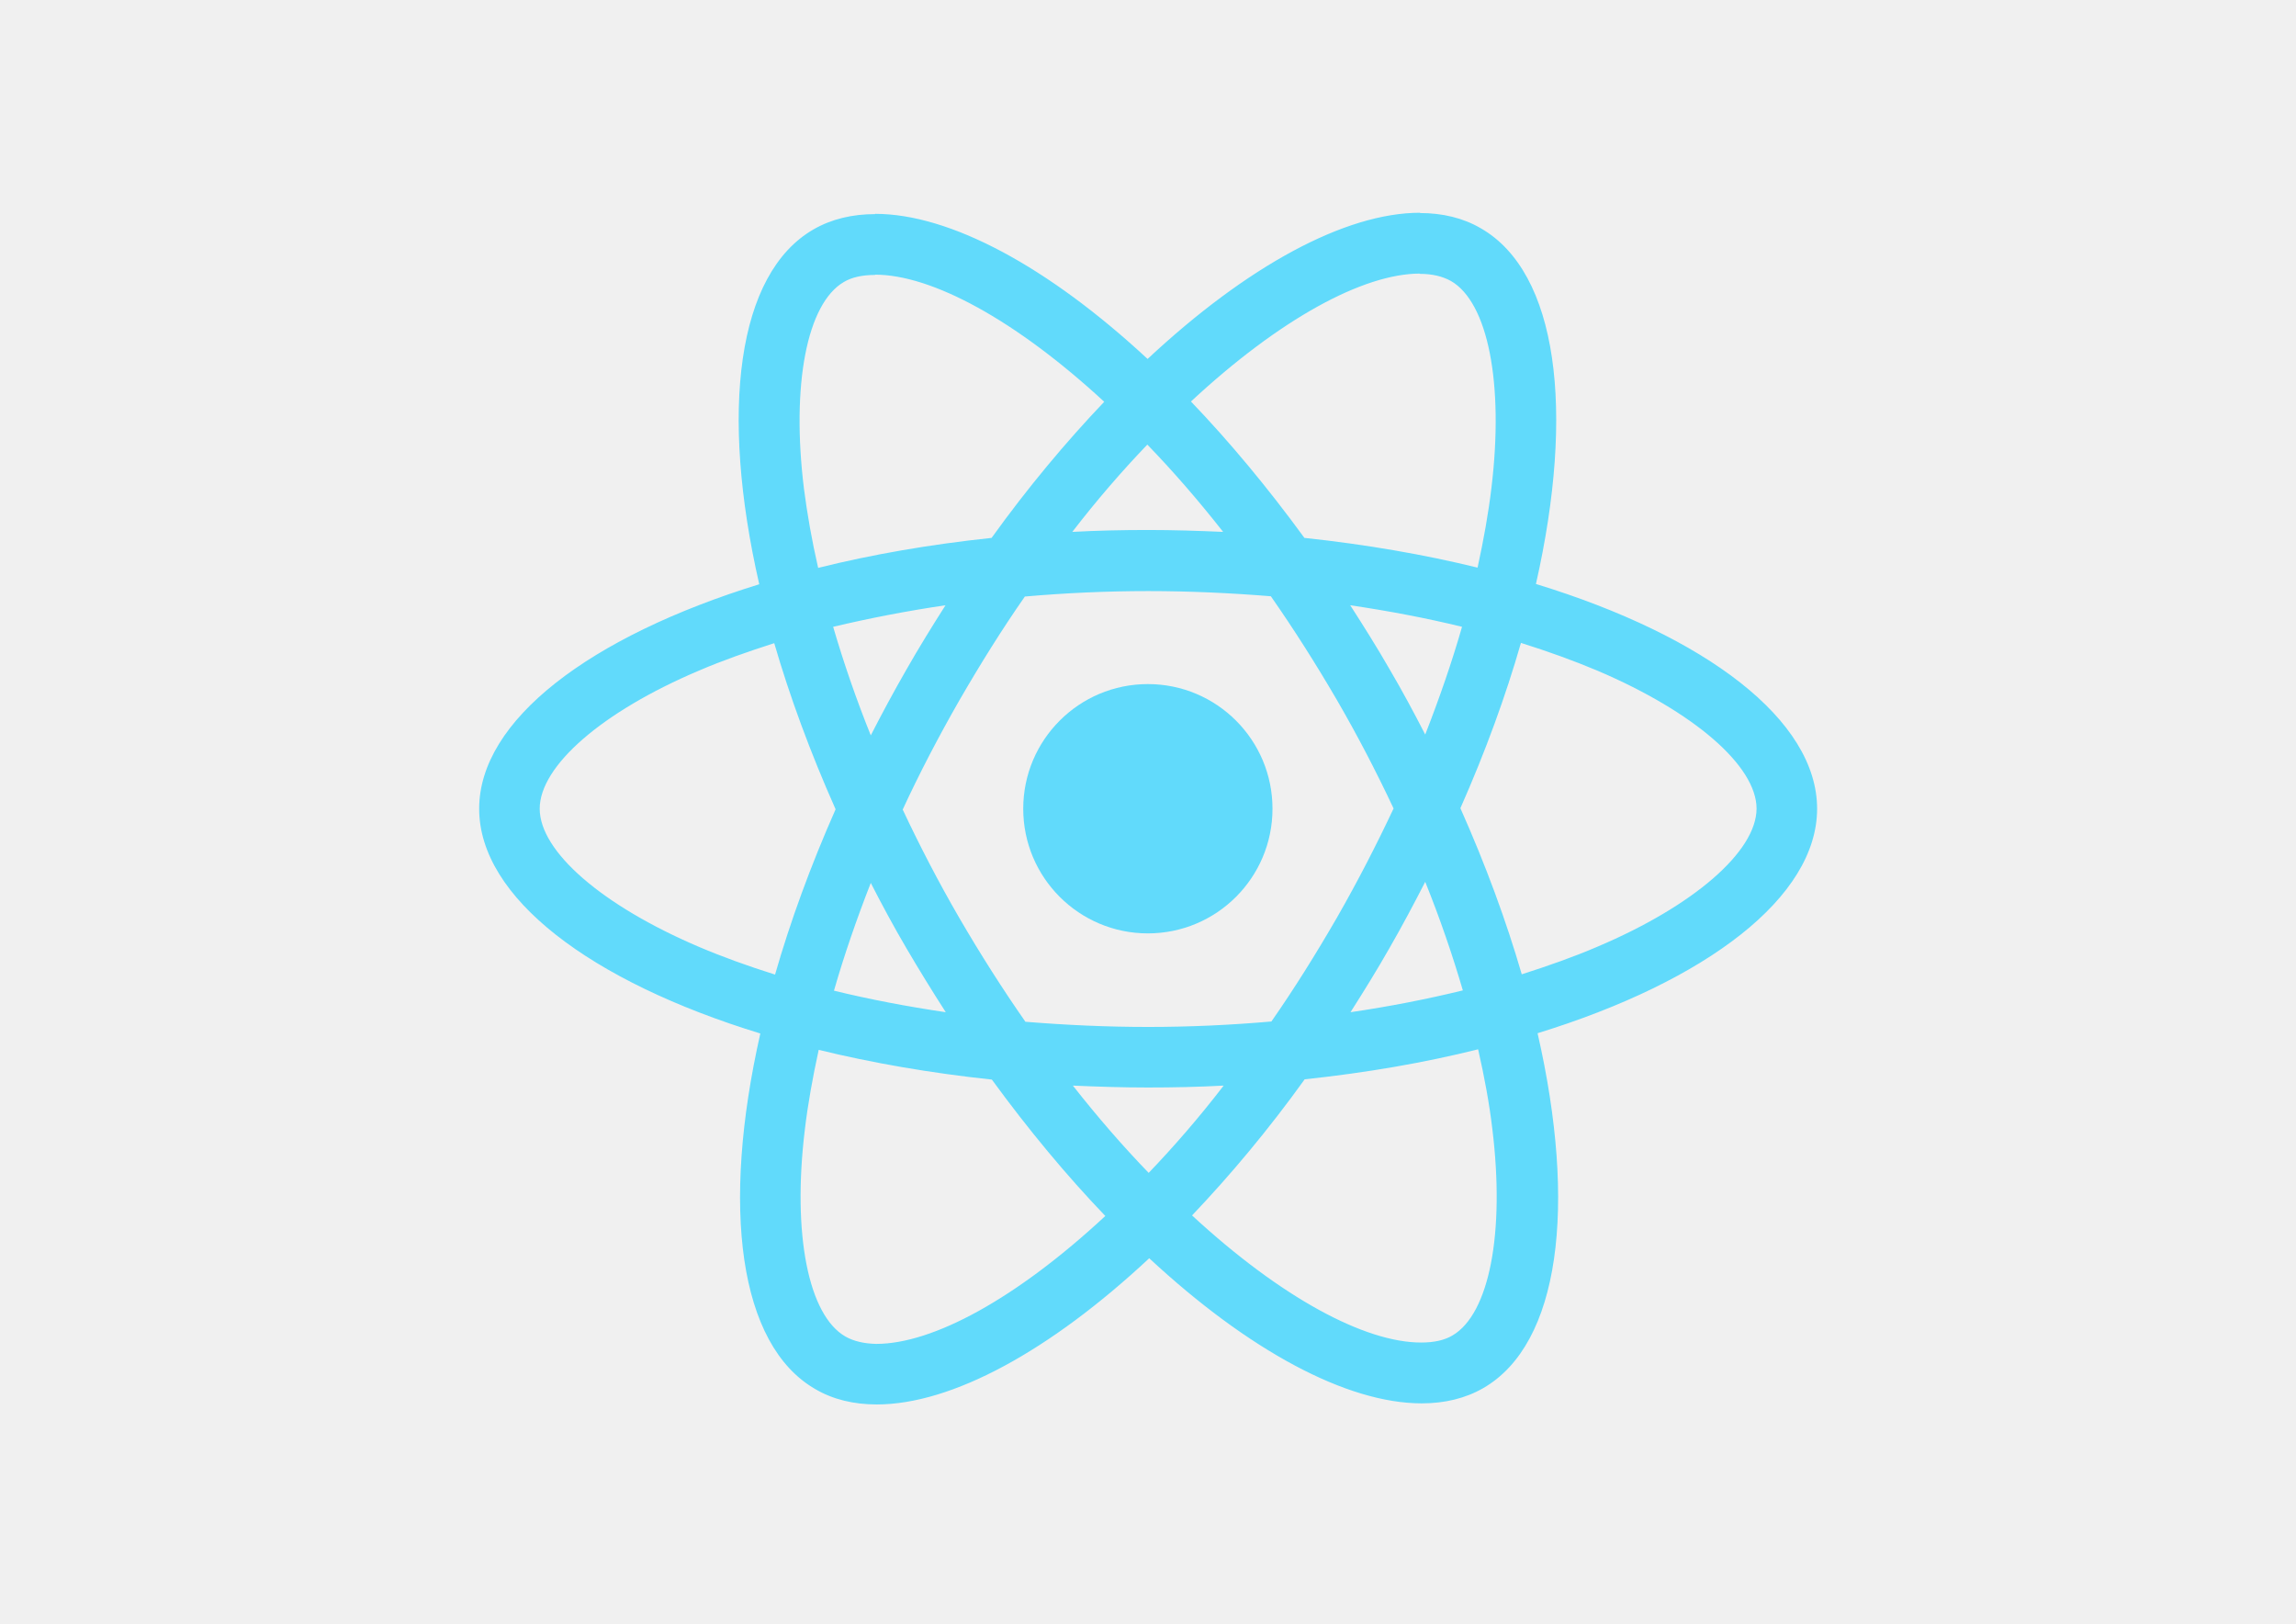
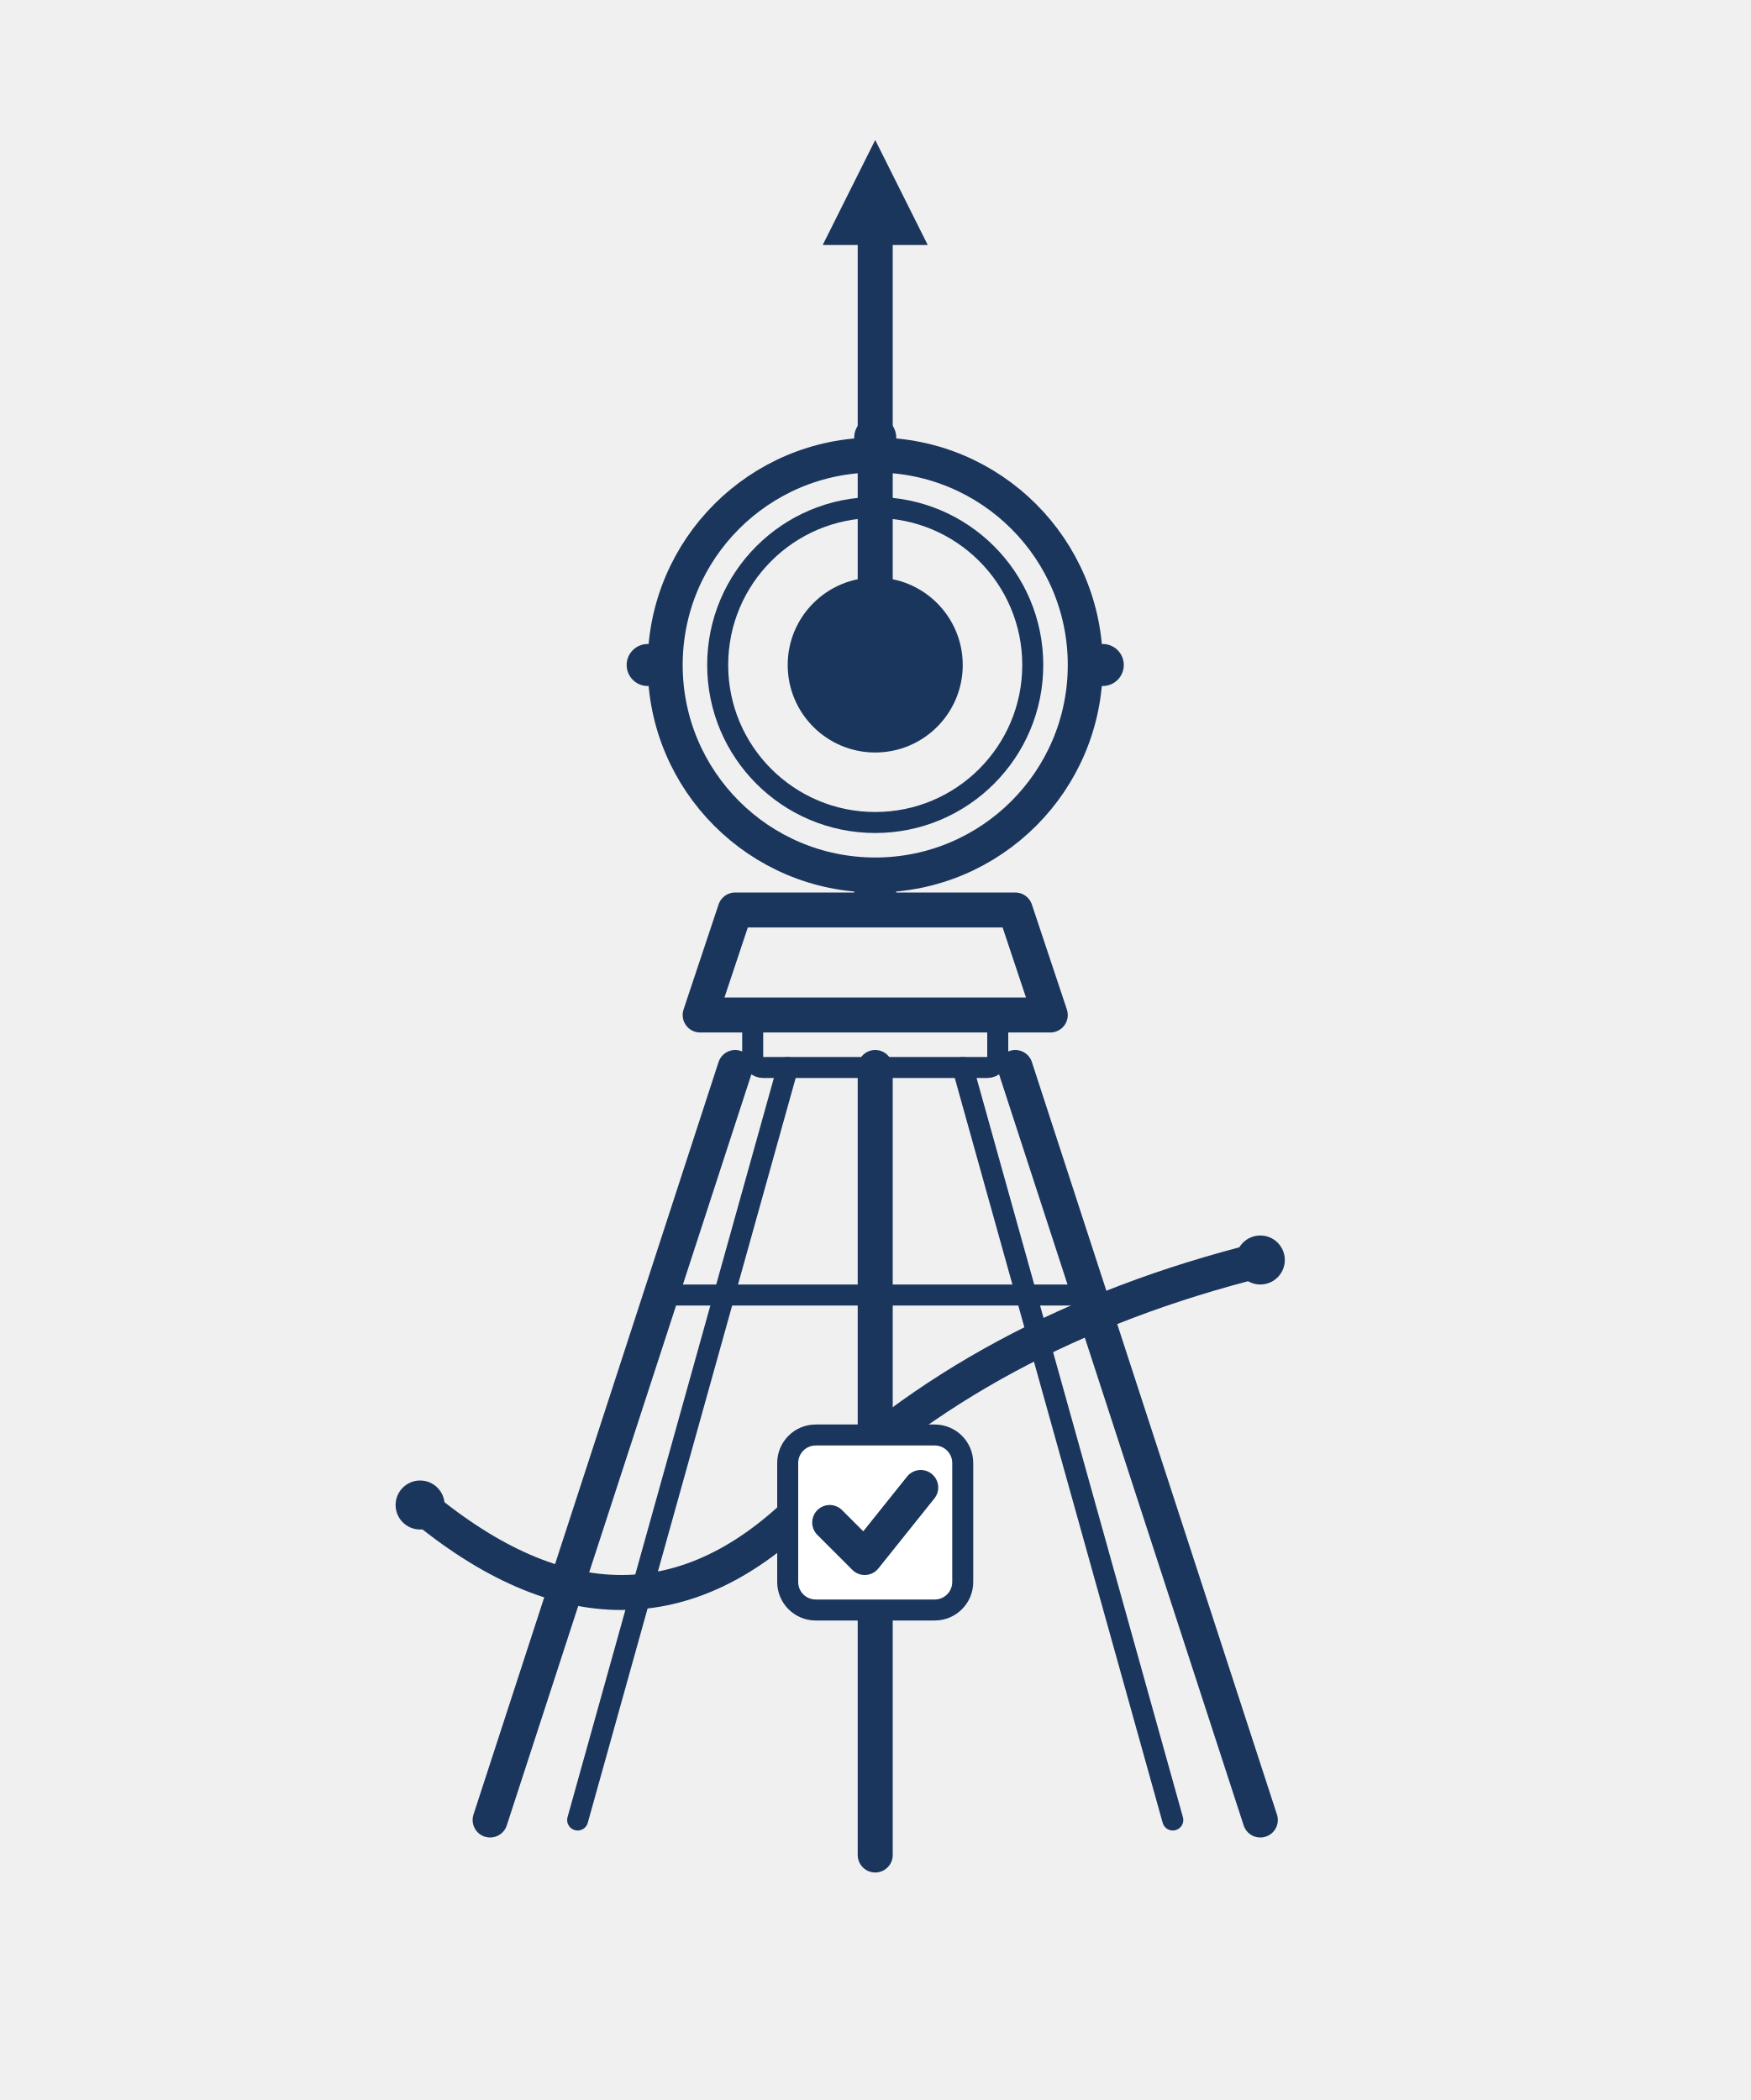
- <svg xmlns="http://www.w3.org/2000/svg" viewBox="0 0 841.9 595.3">
-   <g fill="#61DAFB">
-     <path d="M666.3 296.5c0-32.5-40.7-63.3-103.1-82.4 14.4-63.6 8-114.2-20.2-130.4-6.5-3.8-14.1-5.6-22.4-5.6v22.3c4.6 0 8.3.9 11.4 2.6 13.6 7.8 19.5 37.5 14.9 75.7-1.1 9.4-2.9 19.3-5.1 29.4-19.6-4.8-41-8.5-63.5-10.9-13.5-18.5-27.5-35.3-41.6-50 32.6-30.3 63.2-46.9 84-46.9V78c-27.5 0-63.5 19.6-99.9 53.6-36.4-33.8-72.4-53.2-99.9-53.2v22.3c20.7 0 51.4 16.5 84 46.6-14 14.7-28 31.4-41.3 49.9-22.6 2.4-44 6.1-63.6 11-2.3-10-4-19.7-5.2-29-4.7-38.2 1.1-67.9 14.6-75.8 3-1.8 6.9-2.6 11.5-2.6V78.5c-8.4 0-16 1.8-22.6 5.6-28.1 16.2-34.4 66.7-19.9 130.1-62.2 19.2-102.7 49.9-102.7 82.3 0 32.5 40.7 63.3 103.1 82.4-14.4 63.6-8 114.2 20.2 130.4 6.5 3.8 14.1 5.6 22.5 5.6 27.5 0 63.5-19.6 99.9-53.6 36.4 33.8 72.4 53.2 99.9 53.2 8.4 0 16-1.8 22.6-5.6 28.1-16.2 34.4-66.7 19.9-130.1 62-19.1 102.5-49.9 102.5-82.3zm-130.2-66.7c-3.7 12.9-8.3 26.2-13.5 39.5-4.1-8-8.4-16-13.1-24-4.6-8-9.5-15.8-14.4-23.4 14.2 2.1 27.9 4.7 41 7.9zm-45.8 106.5c-7.8 13.5-15.8 26.3-24.1 38.2-14.9 1.3-30 2-45.2 2-15.1 0-30.2-.7-45-1.9-8.3-11.9-16.4-24.6-24.2-38-7.6-13.1-14.5-26.4-20.8-39.8 6.2-13.4 13.2-26.8 20.7-39.9 7.8-13.5 15.8-26.3 24.1-38.2 14.9-1.3 30-2 45.2-2 15.1 0 30.2.7 45 1.9 8.3 11.9 16.4 24.6 24.2 38 7.6 13.1 14.5 26.4 20.8 39.8-6.3 13.4-13.2 26.8-20.7 39.9zm32.3-13c5.4 13.4 10 26.8 13.8 39.8-13.1 3.2-26.9 5.9-41.2 8 4.9-7.7 9.8-15.6 14.4-23.7 4.6-8 8.9-16.1 13-24.1zM421.2 430c-9.3-9.6-18.6-20.3-27.8-32 9 .4 18.2.7 27.5.7 9.4 0 18.7-.2 27.8-.7-9 11.7-18.3 22.4-27.5 32zm-74.4-58.9c-14.2-2.1-27.9-4.7-41-7.9 3.7-12.9 8.3-26.2 13.5-39.5 4.1 8 8.4 16 13.1 24 4.7 8 9.5 15.8 14.4 23.4zM420.7 163c9.3 9.6 18.6 20.3 27.8 32-9-.4-18.2-.7-27.5-.7-9.4 0-18.7.2-27.8.7 9-11.7 18.3-22.4 27.5-32zm-74 58.9c-4.9 7.7-9.8 15.6-14.4 23.7-4.6 8-8.9 16-13 24-5.4-13.4-10-26.8-13.8-39.8 13.1-3.1 26.9-5.8 41.2-7.9zm-90.5 125.2c-35.4-15.1-58.3-34.9-58.3-50.6 0-15.7 22.9-35.6 58.3-50.6 8.6-3.7 18-7 27.7-10.1 5.7 19.6 13.2 40 22.5 60.9-9.2 20.8-16.6 41.1-22.2 60.6-9.9-3.1-19.3-6.5-28-10.2zM310 490c-13.6-7.8-19.5-37.5-14.9-75.7 1.1-9.4 2.9-19.3 5.1-29.4 19.6 4.8 41 8.5 63.5 10.9 13.5 18.5 27.5 35.3 41.6 50-32.6 30.3-63.2 46.9-84 46.9-4.5-.1-8.3-1-11.3-2.7zm237.2-76.2c4.7 38.2-1.1 67.9-14.6 75.8-3 1.8-6.9 2.6-11.5 2.6-20.7 0-51.4-16.5-84-46.6 14-14.7 28-31.4 41.3-49.9 22.6-2.4 44-6.1 63.6-11 2.3 10.1 4.1 19.8 5.2 29.1zm38.5-66.7c-8.6 3.7-18 7-27.7 10.1-5.7-19.6-13.2-40-22.5-60.9 9.2-20.8 16.6-41.1 22.2-60.6 9.9 3.1 19.3 6.5 28.1 10.2 35.4 15.1 58.3 34.9 58.3 50.6-.1 15.7-23 35.6-58.4 50.6zM320.8 78.4z" />
-     <circle cx="420.9" cy="296.5" r="45.7" />
-     <path d="M520.5 78.1z" />
+ <svg xmlns="http://www.w3.org/2000/svg" viewBox="0 0 500 600" width="100%" height="100%">
+   <defs>
+     <style>
+       .stroke-primary {
+         stroke: #1B365D;
+         stroke-width: 10;
+         stroke-linecap: round;
+         stroke-linejoin: round;
+         fill: none;
+       }
+       .stroke-thin {
+         stroke: #1B365D;
+         stroke-width: 6;
+         stroke-linecap: round;
+         stroke-linejoin: round;
+         fill: none;
+       }
+       .fill-primary {
+         fill: #1B365D;
+       }
+       .bg-card {
+         fill: #FFFFFF;
+       }
+     </style>
+   </defs>
+   <path class="stroke-primary" d="M 250, 190 V 60" />
+   <polygon class="fill-primary" points="250,40 235,70 265,70" />
+   <circle cx="250" cy="190" r="60" class="stroke-primary" />
+   <circle cx="250" cy="190" r="45" class="stroke-thin" />
+   <circle cx="250" cy="190" r="25" class="fill-primary" />
+   <circle cx="250" cy="125" r="6" class="fill-primary" />
+   <circle cx="250" cy="255" r="6" class="fill-primary" />
+   <circle cx="185" cy="190" r="6" class="fill-primary" />
+   <circle cx="315" cy="190" r="6" class="fill-primary" />
+   <path class="stroke-primary" d="M 210, 260 H 290 L 300, 290 H 200 Z" />
+   <rect x="215" y="290" width="70" height="15" class="stroke-thin" rx="3" />
+   <path class="stroke-primary" d="M 210, 305 L 140, 520" />
+   <path class="stroke-thin" d="M 225, 305 L 165, 520" />
+   <path class="stroke-primary" d="M 250, 305 V 530" />
+   <path class="stroke-primary" d="M 290, 305 L 360, 520" />
+   <path class="stroke-thin" d="M 275, 305 L 335, 520" />
+   <path class="stroke-thin" d="M 190, 370 H 310" />
+   <path class="stroke-primary" d="M 120, 430 Q 180, 480 230, 430 T 360, 360" />
+   <circle cx="360" cy="360" r="7" class="fill-primary" />
+   <circle cx="120" cy="430" r="7" class="fill-primary" />
+   <g transform="translate(225, 410)">
+     <rect x="0" y="0" width="50" height="50" rx="8" class="bg-card" />
+     <rect x="0" y="0" width="50" height="50" rx="8" class="stroke-thin" />
+     <path class="stroke-primary" d="M 12, 25 L 22, 35 L 38, 15" />
  </g>
</svg>
